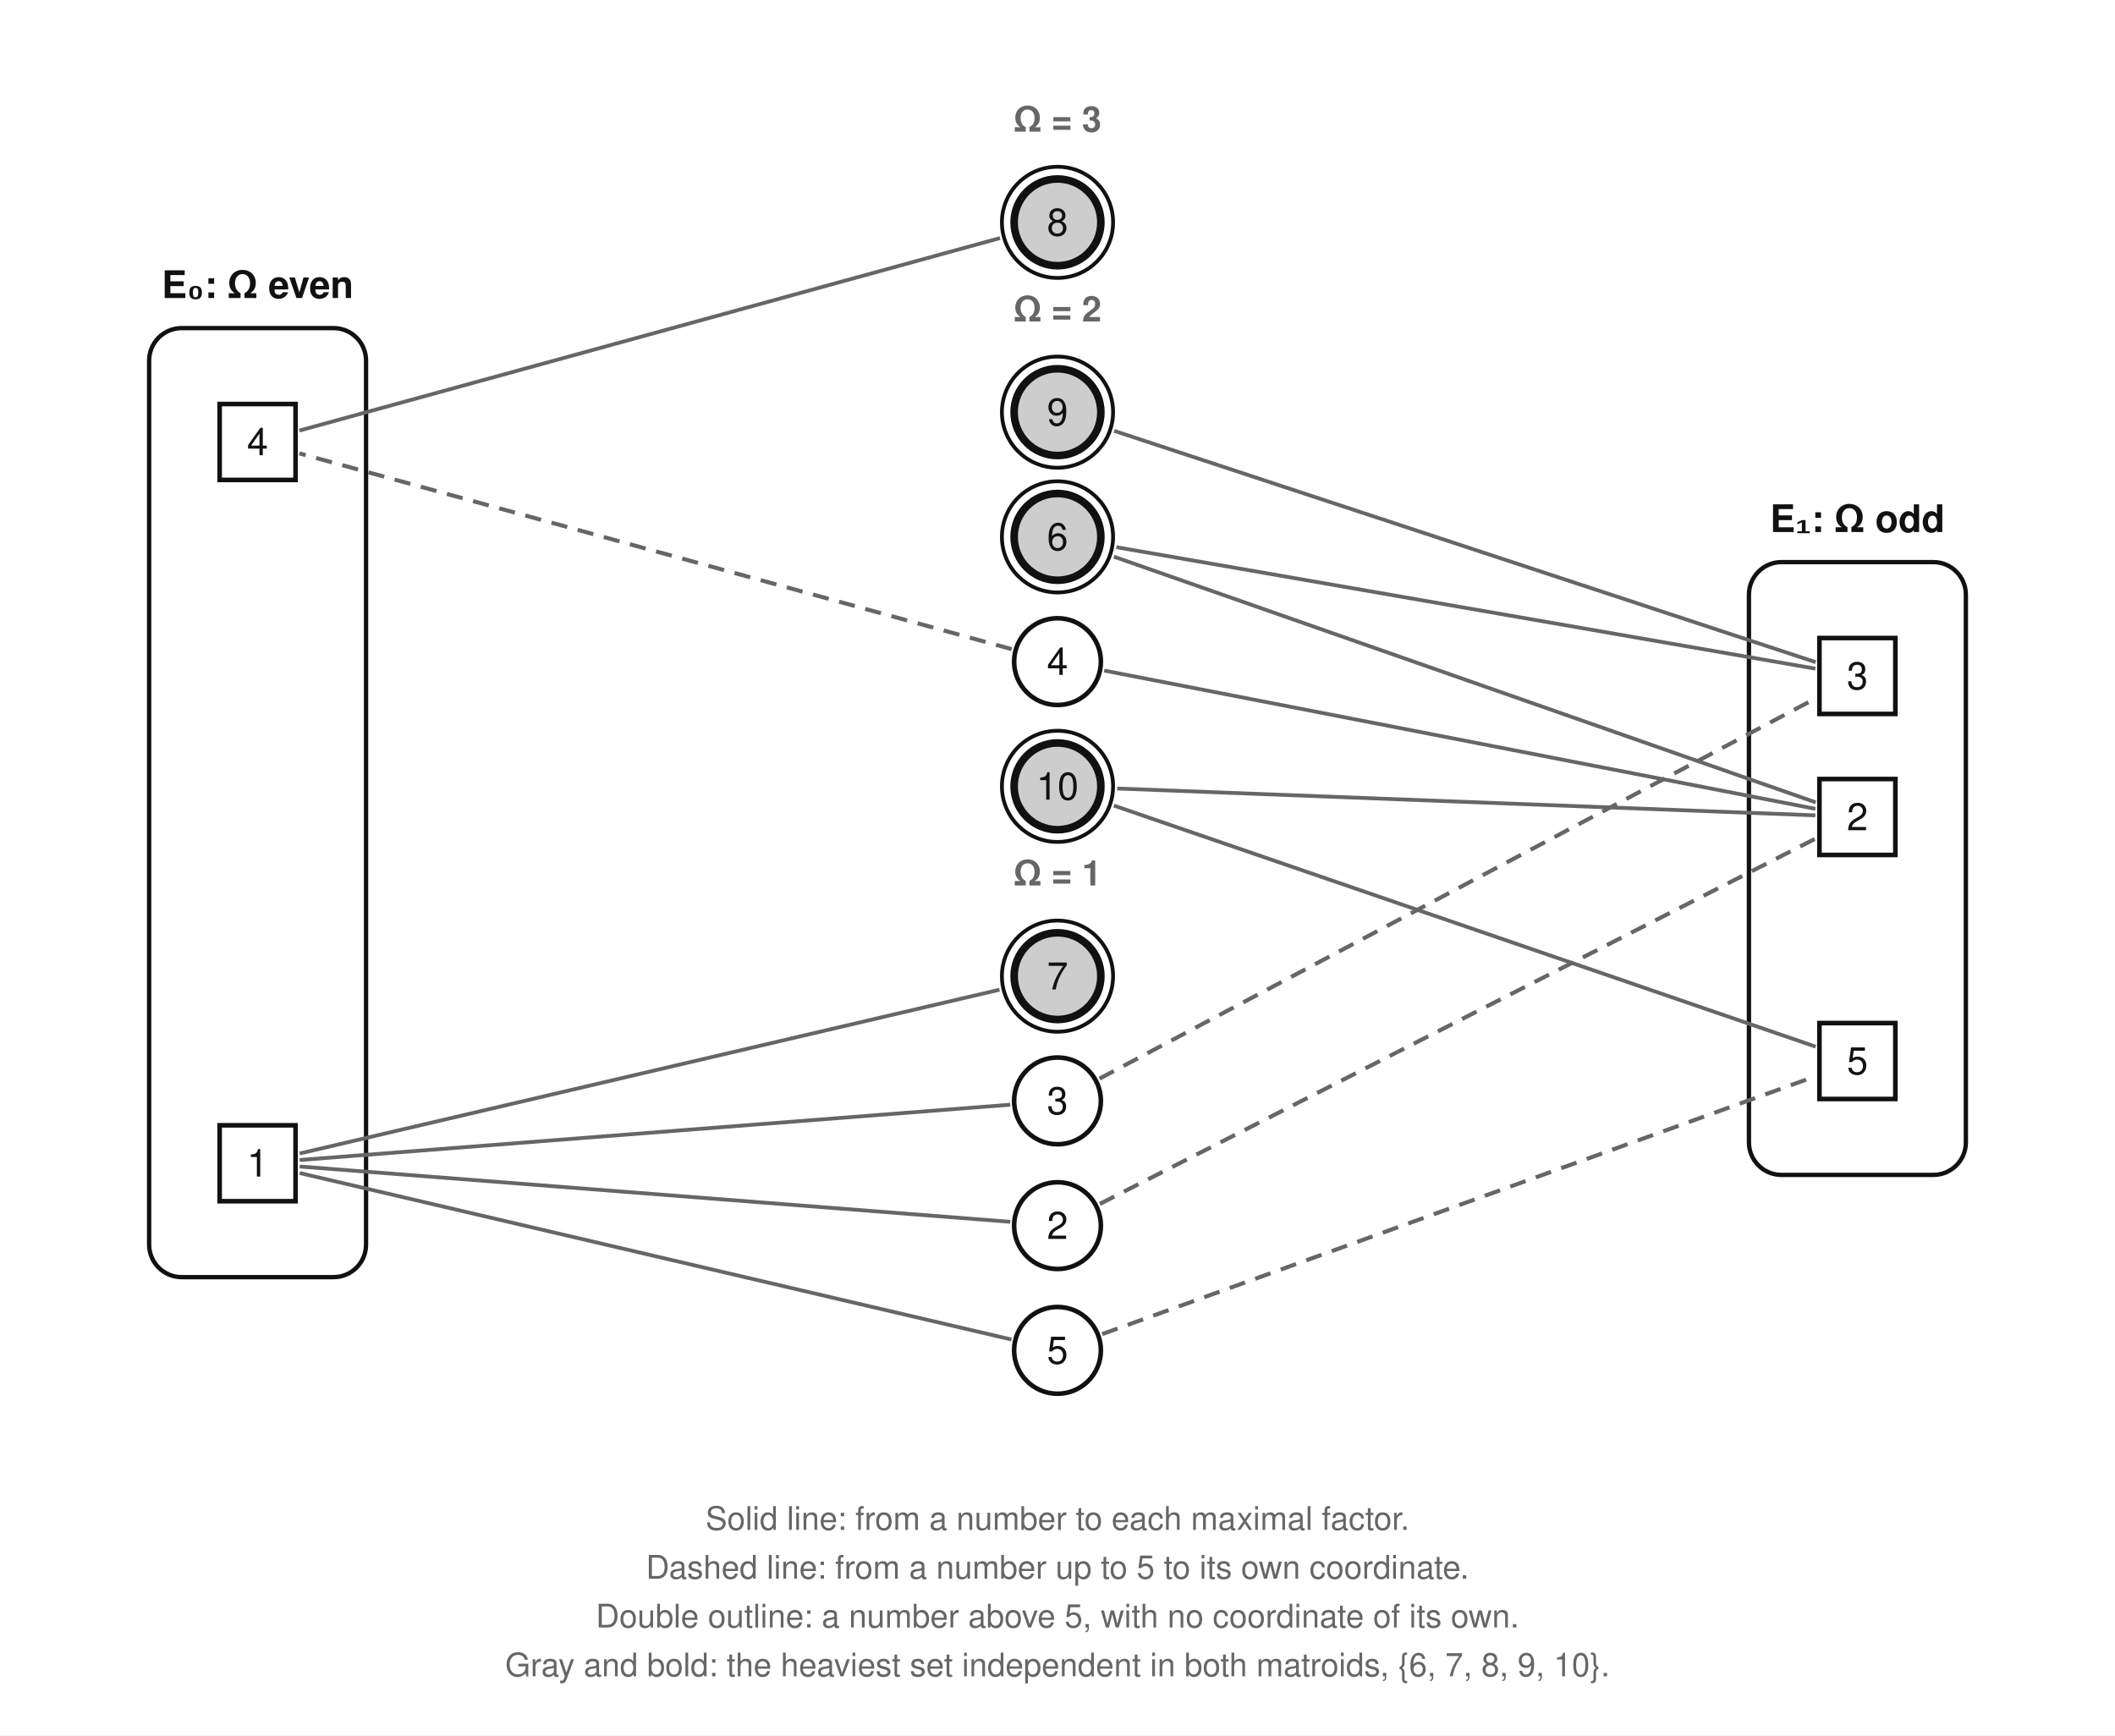
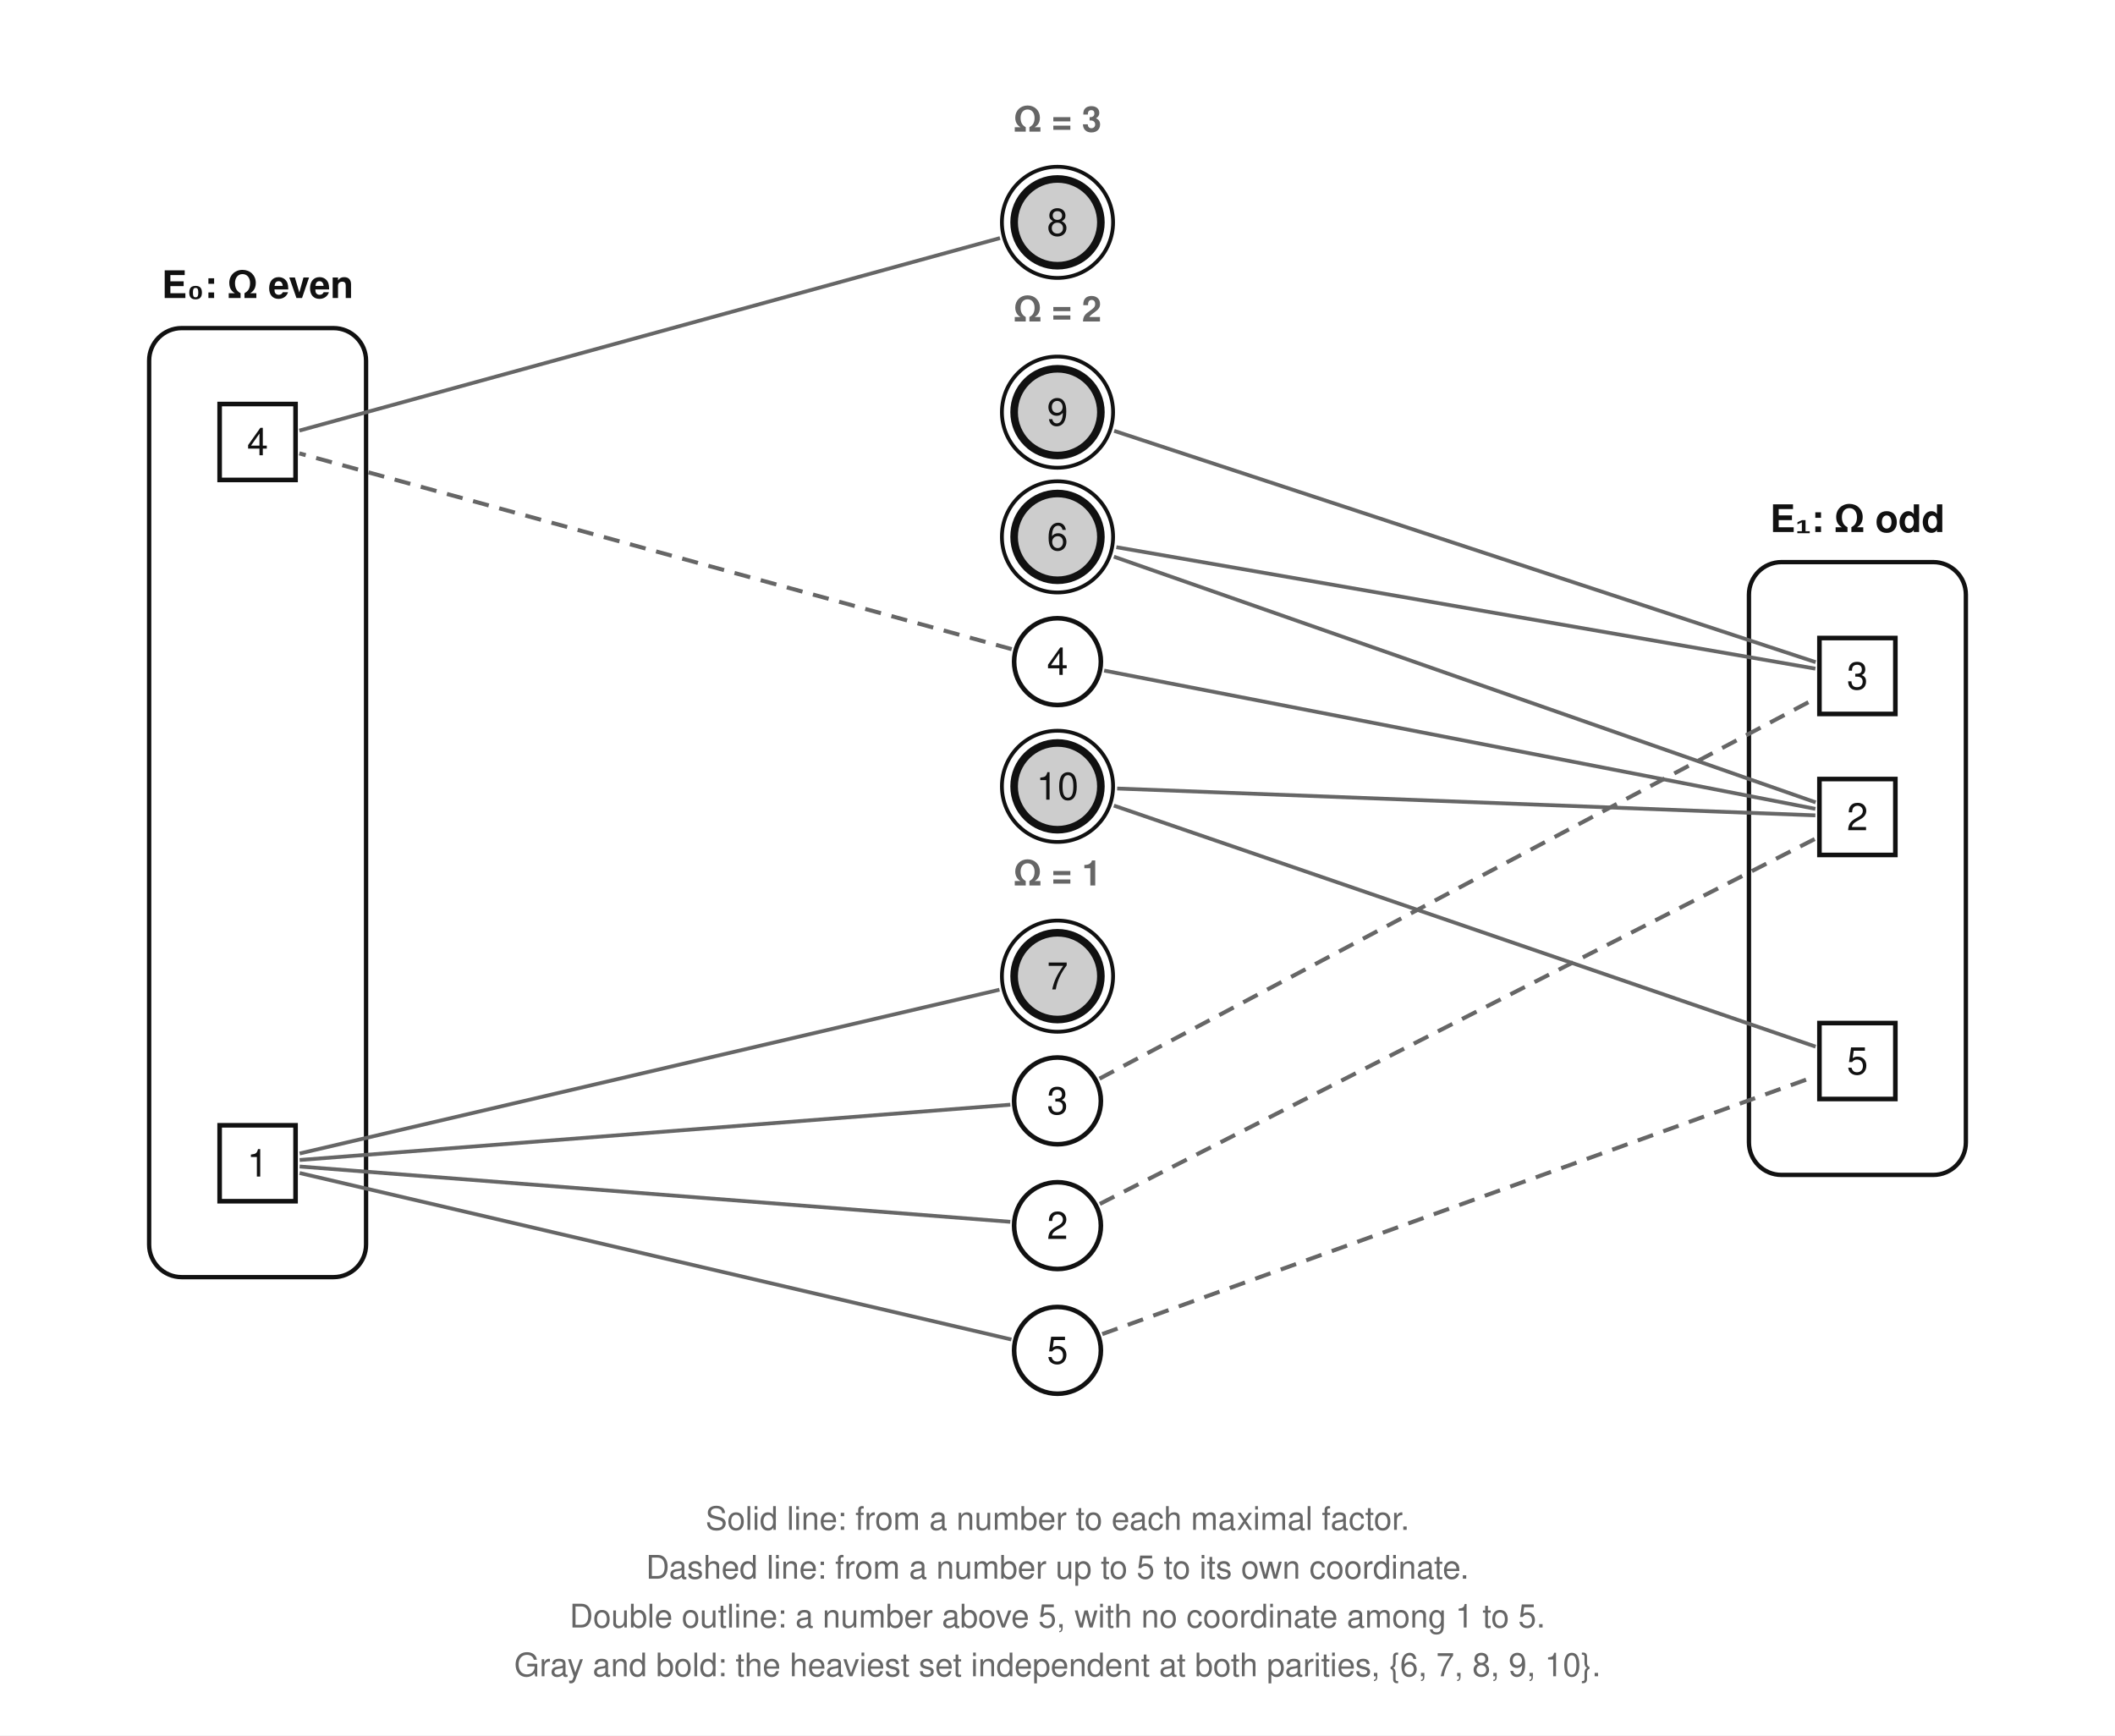
<svg xmlns="http://www.w3.org/2000/svg" width="780" height="640" viewBox="0 0 780 640" font-family="Helvetica, Arial, sans-serif" font-size="14">
  <rect x="0" y="0" width="780" height="640" fill="#ffffff" />
  <rect x="55" y="121" width="80" height="350" rx="12" fill="none" stroke="#111111" stroke-width="1.6" />
  <rect x="645" y="207.3" width="80" height="226" rx="12" fill="none" stroke="#111111" stroke-width="1.6" />
  <line x1="368.8" y1="87.8" x2="110.4" y2="158.8" stroke="#666666" stroke-width="1.4" fill="none" />
  <line x1="410.9" y1="158.9" x2="669.6" y2="244.2" stroke="#666666" stroke-width="1.4" fill="none" />
  <line x1="410.8" y1="205.3" x2="669.6" y2="295.9" stroke="#666666" stroke-width="1.4" fill="none" />
  <line x1="411.7" y1="201.8" x2="669.5" y2="246.6" stroke="#666666" stroke-width="1.4" fill="none" />
  <line x1="407.2" y1="247.3" x2="669.5" y2="298.3" stroke="#666666" stroke-width="1.4" fill="none" />
  <line x1="373.1" y1="239.4" x2="110.4" y2="167.2" stroke="#666666" stroke-width="1.5" fill="none" stroke-dasharray="6 4" />
  <line x1="412" y1="290.8" x2="669.5" y2="300.7" stroke="#666666" stroke-width="1.4" fill="none" />
  <line x1="410.8" y1="297.1" x2="669.6" y2="386" stroke="#666666" stroke-width="1.4" fill="none" />
  <line x1="368.6" y1="365" x2="110.5" y2="425.4" stroke="#666666" stroke-width="1.4" fill="none" />
  <line x1="372.6" y1="407.4" x2="110.5" y2="427.8" stroke="#666666" stroke-width="1.4" fill="none" />
  <line x1="405.5" y1="397.8" x2="669.7" y2="257.5" stroke="#666666" stroke-width="1.5" fill="none" stroke-dasharray="6 4" />
  <line x1="372.6" y1="450.6" x2="110.5" y2="430.2" stroke="#666666" stroke-width="1.4" fill="none" />
  <line x1="405.6" y1="444" x2="669.7" y2="309.2" stroke="#666666" stroke-width="1.5" fill="none" stroke-dasharray="6 4" />
  <line x1="373" y1="494" x2="110.5" y2="432.6" stroke="#666666" stroke-width="1.4" fill="none" />
  <line x1="406.5" y1="492" x2="669.6" y2="396.9" stroke="#666666" stroke-width="1.5" fill="none" stroke-dasharray="6 4" />
  <rect x="81" y="149" width="28" height="28" fill="#ffffff" stroke="#111111" stroke-width="1.7" />
  <text x="95" y="163" text-anchor="middle" dy=".35em" font-size="14" font-weight="normal" fill="#111111">4</text>
  <rect x="81" y="415" width="28" height="28" fill="#ffffff" stroke="#111111" stroke-width="1.7" />
  <text x="95" y="429" text-anchor="middle" dy=".35em" font-size="14" font-weight="normal" fill="#111111">1</text>
  <rect x="671" y="235.3" width="28" height="28" fill="#ffffff" stroke="#111111" stroke-width="1.7" />
  <text x="685" y="249.3" text-anchor="middle" dy=".35em" font-size="14" font-weight="normal" fill="#111111">3</text>
  <rect x="671" y="287.3" width="28" height="28" fill="#ffffff" stroke="#111111" stroke-width="1.7" />
  <text x="685" y="301.3" text-anchor="middle" dy=".35em" font-size="14" font-weight="normal" fill="#111111">2</text>
  <rect x="671" y="377.3" width="28" height="28" fill="#ffffff" stroke="#111111" stroke-width="1.7" />
  <text x="685" y="391.3" text-anchor="middle" dy=".35em" font-size="14" font-weight="normal" fill="#111111">5</text>
  <circle cx="390" cy="82" r="20.5" fill="#ffffff" stroke="#111111" stroke-width="1.4" />
  <circle cx="390" cy="82" r="16" fill="#cdcdcd" stroke="#111111" stroke-width="2.8" />
  <text x="390" y="82" text-anchor="middle" dy=".35em" font-size="14" font-weight="normal" fill="#111111">8</text>
  <circle cx="390" cy="152" r="20.5" fill="#ffffff" stroke="#111111" stroke-width="1.4" />
  <circle cx="390" cy="152" r="16" fill="#cdcdcd" stroke="#111111" stroke-width="2.8" />
  <text x="390" y="152" text-anchor="middle" dy=".35em" font-size="14" font-weight="normal" fill="#111111">9</text>
  <circle cx="390" cy="198" r="20.5" fill="#ffffff" stroke="#111111" stroke-width="1.4" />
  <circle cx="390" cy="198" r="16" fill="#cdcdcd" stroke="#111111" stroke-width="2.8" />
  <text x="390" y="198" text-anchor="middle" dy=".35em" font-size="14" font-weight="normal" fill="#111111">6</text>
  <circle cx="390" cy="244" r="16" fill="#ffffff" stroke="#111111" stroke-width="1.7" />
  <text x="390" y="244" text-anchor="middle" dy=".35em" font-size="14" font-weight="normal" fill="#111111">4</text>
  <circle cx="390" cy="290" r="20.5" fill="#ffffff" stroke="#111111" stroke-width="1.4" />
  <circle cx="390" cy="290" r="16" fill="#cdcdcd" stroke="#111111" stroke-width="2.8" />
  <text x="390" y="290" text-anchor="middle" dy=".35em" font-size="14" font-weight="normal" fill="#111111">10</text>
  <circle cx="390" cy="360" r="20.5" fill="#ffffff" stroke="#111111" stroke-width="1.4" />
  <circle cx="390" cy="360" r="16" fill="#cdcdcd" stroke="#111111" stroke-width="2.8" />
  <text x="390" y="360" text-anchor="middle" dy=".35em" font-size="14" font-weight="normal" fill="#111111">7</text>
  <circle cx="390" cy="406" r="16" fill="#ffffff" stroke="#111111" stroke-width="1.7" />
  <text x="390" y="406" text-anchor="middle" dy=".35em" font-size="14" font-weight="normal" fill="#111111">3</text>
  <circle cx="390" cy="452" r="16" fill="#ffffff" stroke="#111111" stroke-width="1.7" />
  <text x="390" y="452" text-anchor="middle" dy=".35em" font-size="14" font-weight="normal" fill="#111111">2</text>
  <circle cx="390" cy="498" r="16" fill="#ffffff" stroke="#111111" stroke-width="1.7" />
  <text x="390" y="498" text-anchor="middle" dy=".35em" font-size="14" font-weight="normal" fill="#111111">5</text>
  <text x="95" y="105" text-anchor="middle" dy=".35em" font-size="14" font-weight="bold" fill="#111111">E₀: Ω even</text>
  <text x="685" y="191.3" text-anchor="middle" dy=".35em" font-size="14" font-weight="bold" fill="#111111">E₁: Ω odd</text>
  <text x="390" y="44" text-anchor="middle" dy=".35em" font-size="13" font-weight="bold" fill="#666666" stroke="#ffffff" stroke-width="4" stroke-linejoin="round" paint-order="stroke">Ω = 3</text>
  <text x="390" y="114" text-anchor="middle" dy=".35em" font-size="13" font-weight="bold" fill="#666666" stroke="#ffffff" stroke-width="4" stroke-linejoin="round" paint-order="stroke">Ω = 2</text>
  <text x="390" y="322" text-anchor="middle" dy=".35em" font-size="13" font-weight="bold" fill="#666666" stroke="#ffffff" stroke-width="4" stroke-linejoin="round" paint-order="stroke">Ω = 1</text>
  <text x="390" y="560" text-anchor="middle" dy=".35em" font-size="12" font-weight="normal" fill="#666666">Solid line: from a number to each maximal factor.</text>
  <text x="390" y="578" text-anchor="middle" dy=".35em" font-size="12" font-weight="normal" fill="#666666">Dashed line: from a number up to 5 to its own coordinate.</text>
-   <text x="390" y="596" text-anchor="middle" dy=".35em" font-size="12" font-weight="normal" fill="#666666">Double outline: a number above 5, with no coordinate of its own.</text>
-   <text x="390" y="614" text-anchor="middle" dy=".35em" font-size="12" font-weight="normal" fill="#666666">Gray and bold: the heaviest set independent in both matroids, {6, 7, 8, 9, 10}.</text>
+   <text x="390" y="596" text-anchor="middle" dy=".35em" font-size="12" font-weight="normal" fill="#666666">Double outline: a number above 5, with no coordinate among 1 to 5.</text>
+   <text x="390" y="614" text-anchor="middle" dy=".35em" font-size="12" font-weight="normal" fill="#666666">Gray and bold: the heaviest set independent at both parities, {6, 7, 8, 9, 10}.</text>
</svg>
